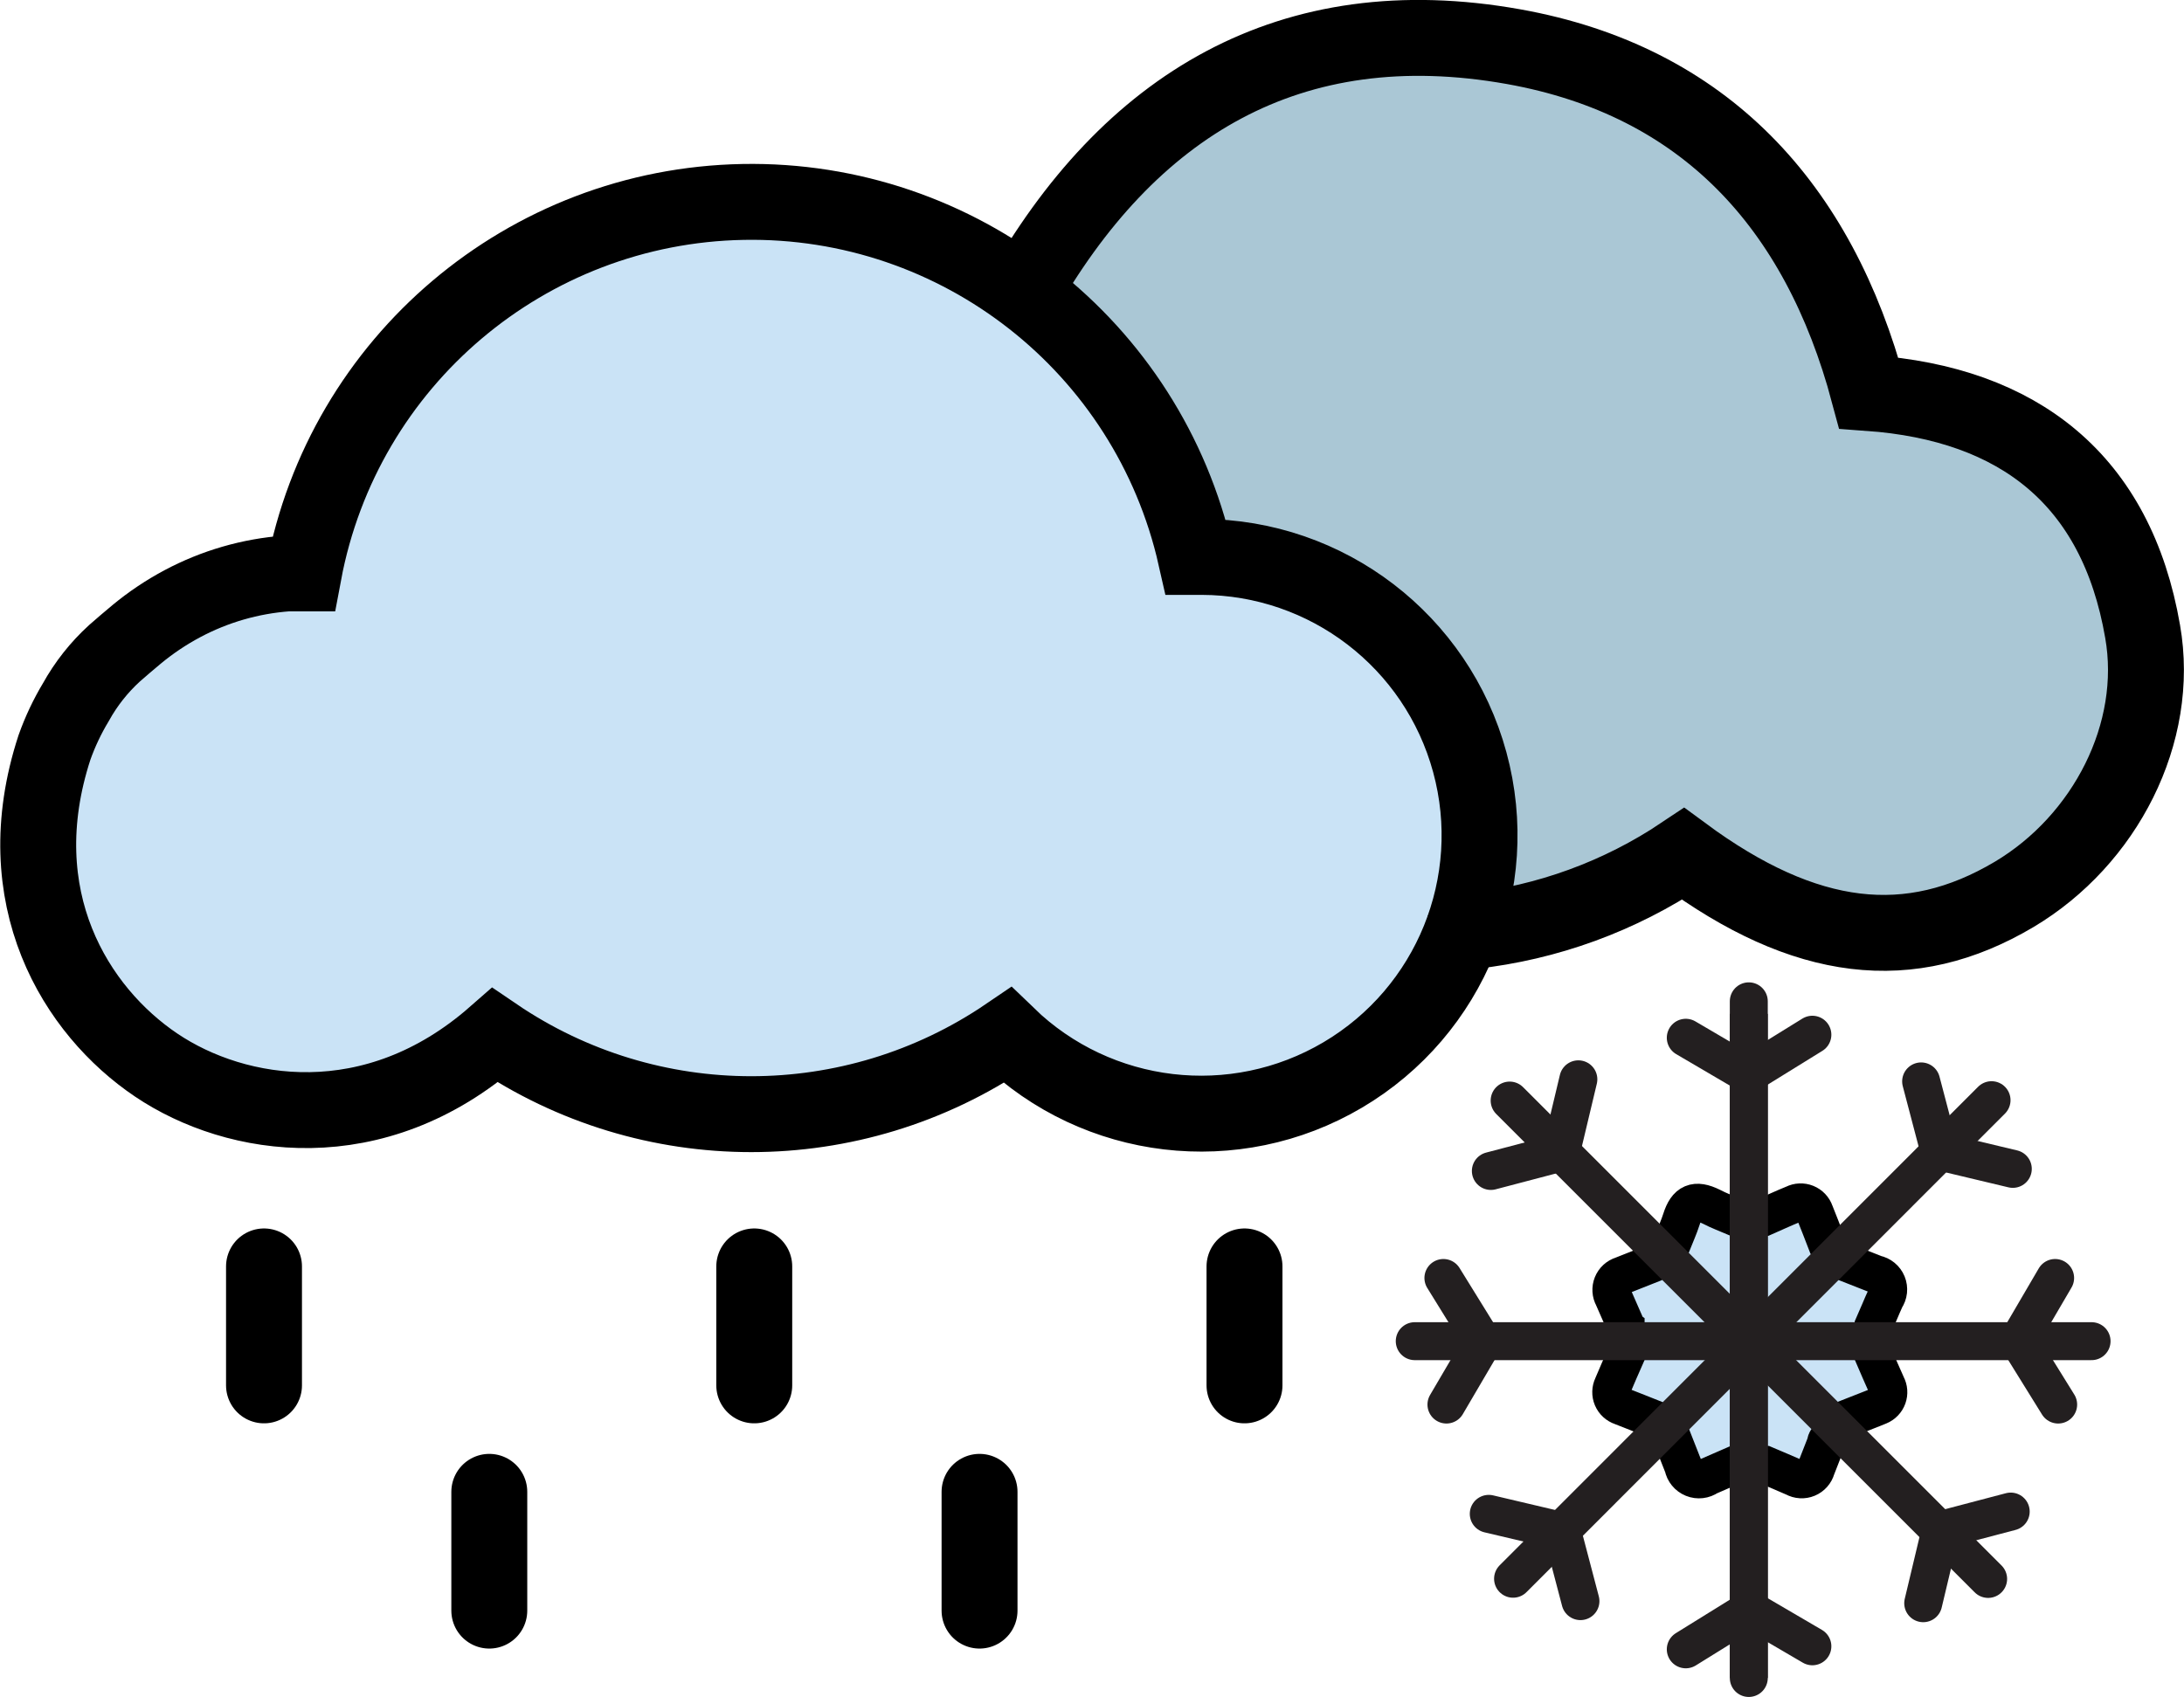
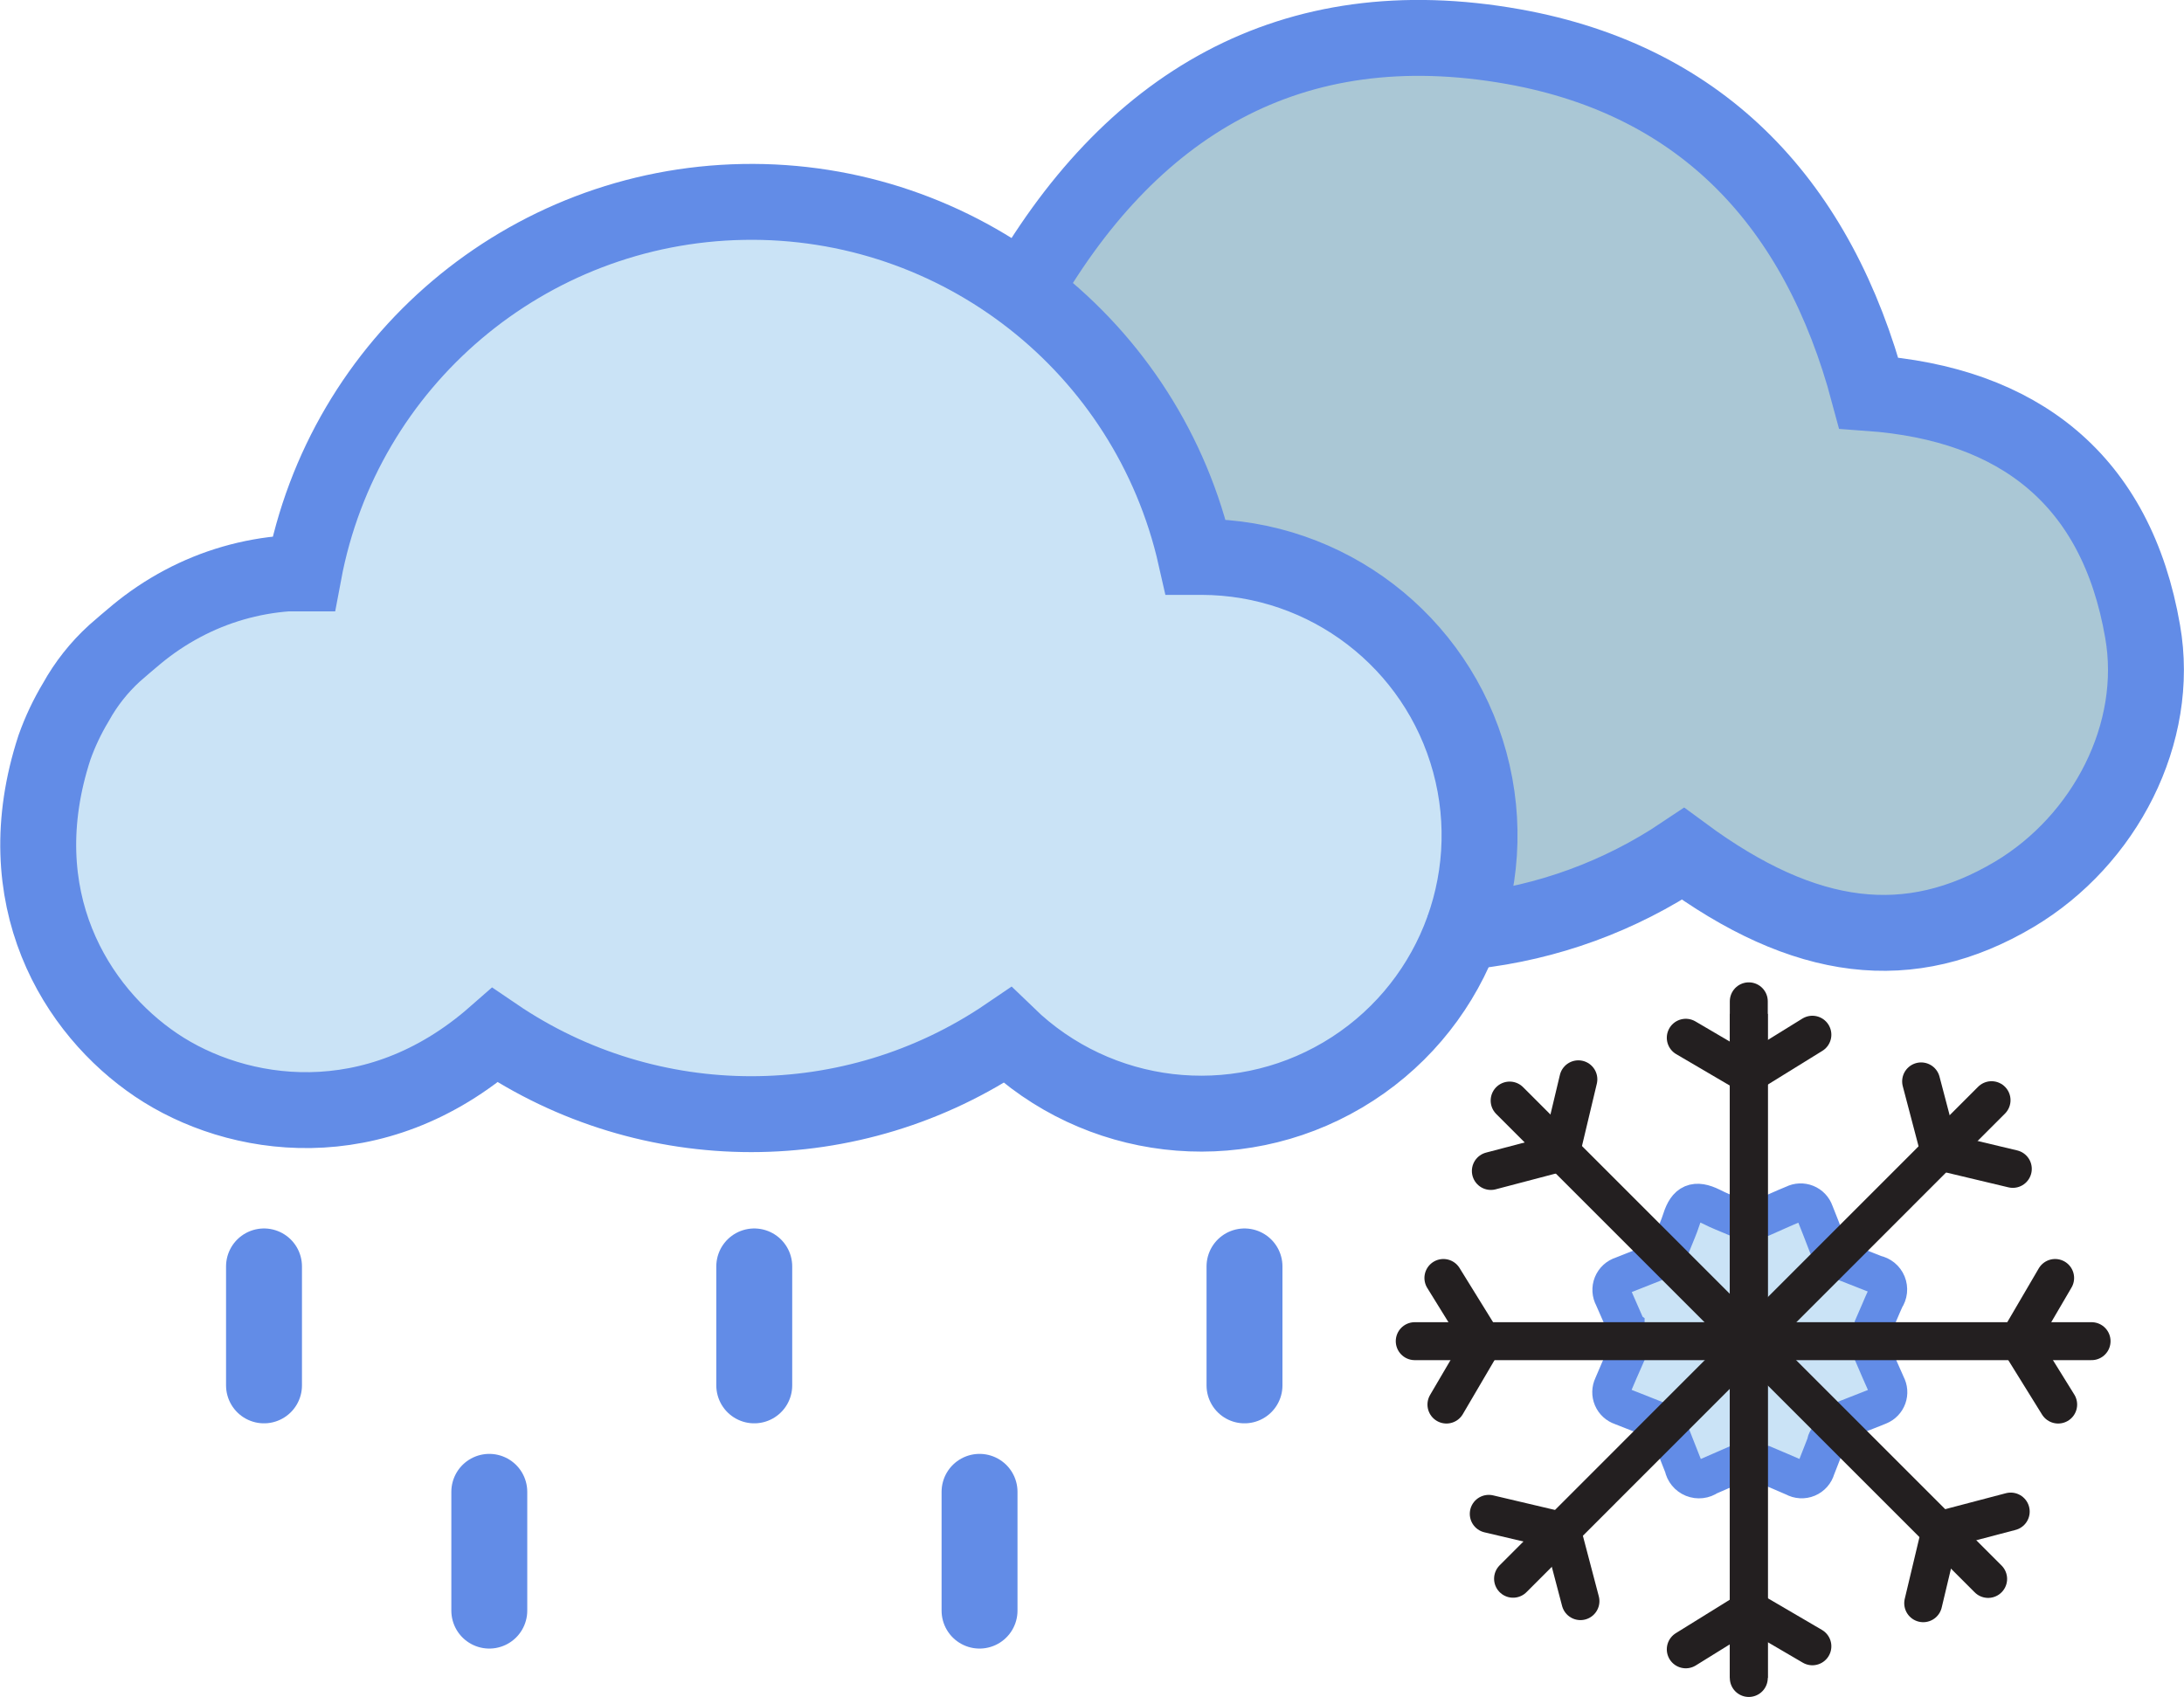
<svg xmlns="http://www.w3.org/2000/svg" viewBox="0 0 115.07 89.43">
  <defs>
-     <style>.cls-1{fill:#cae3f6;}.cls-2{fill:#aac7d5;}.cls-3,.cls-4,.cls-5,.cls-6,.cls-7{fill:none;stroke-miterlimit:10;}.cls-3,.cls-4,.cls-5{stroke:#000;}.cls-3,.cls-4{stroke-width:4px;}.cls-4,.cls-7{stroke-linecap:round;}.cls-5,.cls-6,.cls-7{stroke-width:2px;}.cls-6,.cls-7{stroke:#231f20;}</style>
+     <style>.cls-1{fill:#cae3f6;}.cls-2{fill:#aac7d5;}.cls-3,.cls-4,.cls-5,.cls-6,.cls-7{fill:none;stroke-miterlimit:10;}.cls-3,.cls-4,.cls-5{stroke:#628ce7;}.cls-3,.cls-4{stroke-width:4px;}.cls-4,.cls-7{stroke-linecap:round;}.cls-5,.cls-6,.cls-7{stroke-width:2px;}.cls-6,.cls-7{stroke:#231f20;}</style>
  </defs>
  <g id="Layer_2" data-name="Layer 2">
    <g id="Layer_1-2" data-name="Layer 1">
      <path class="cls-1" d="M99.4,73c-.22-.51-.45-1-.68-1.55v-1.6c.22-.49.42-1,.62-1.43a.82.82,0,0,0-.52-1.27l-1.45-.57L96.24,65.5c-.22-.57-.42-1.09-.63-1.61a.78.78,0,0,0-1.09-.44c-.28.11-.56.24-.84.36l-.72.32H91.39c-.42-.18-.83-.33-1.21-.53-.87-.43-1.31-.22-1.59.66-.13.41-.31.8-.48,1.23L87,66.61l-1.54.61A.79.79,0,0,0,85,68.36l.57,1.3c0,.07,0,.14.08.22l0,1.58c-.24.54-.46,1.05-.68,1.57a.78.78,0,0,0,.46,1.08l.84.33.78.31,1.07,1.08c.2.51.39,1,.57,1.45a.84.84,0,0,0,1.31.53l1.4-.61H93l.8.34.74.32a.79.79,0,0,0,1.15-.48c.18-.45.35-.89.52-1.33,0-.06,0-.11.1-.23l1.08-1.09,1.3-.51.32-.13A.78.78,0,0,0,99.4,73Z" />
      <path class="cls-2" d="M76.68,50a1.27,1.27,0,0,1,.78-.46,25,25,0,0,0,11.13-4.11c6.44,4.75,12,5.41,17.45,2.13,4.78-2.85,7.71-8.49,6.77-13.84-1.39-8-6.53-12-14.43-12.58C95.74,11.3,89.7,4.72,79.66,2.93,67.92.83,59.37,6,53.65,16.16" />
      <path class="cls-1" d="M63.24,29.81l-.36,0a24,24,0,0,0-47,.87c-.29,0-.58,0-.87,0a14.09,14.09,0,0,0-5.53,1.59A14.8,14.8,0,0,0,7.12,33.9,14.21,14.21,0,0,0,6,35a10,10,0,0,0-2.06,2.49,13.49,13.49,0,0,0-1.13,2.4C.19,47.79,3.92,53.75,8.14,56.6c4.38,2.95,11.5,4,17.86-1.57a24,24,0,0,0,27,0A14.67,14.67,0,1,0,63.24,29.81Z" />
      <path class="cls-3" d="M76.77,49.53a1.32,1.32,0,0,1,.77-.46A24.92,24.92,0,0,0,88.68,45c6.44,4.75,11.95,5.4,17.45,2.13,4.78-2.85,7.7-8.5,6.76-13.85-1.38-8-6.52-12-14.43-12.57C95.82,10.83,89.79,4.26,79.75,2.46,68,.36,59.45,5.51,53.73,15.7" />
      <path class="cls-3" d="M63.32,29.35H63a24,24,0,0,0-47,.87l-.87,0a13.89,13.89,0,0,0-5.53,1.6A14.38,14.38,0,0,0,7.2,33.43c-.4.33-.79.67-1.17,1A10.11,10.11,0,0,0,4,37a13.24,13.24,0,0,0-1.13,2.39C.28,47.32,4,53.28,8.23,56.13s11.5,4,17.85-1.57a24,24,0,0,0,27,0A14.67,14.67,0,1,0,63.32,29.35Z" />
      <line class="cls-4" x1="65.57" y1="66.74" x2="65.57" y2="73.01" />
      <line class="cls-4" x1="39.74" y1="66.74" x2="39.74" y2="73.01" />
      <line class="cls-4" x1="13.91" y1="66.74" x2="13.91" y2="73.01" />
      <line class="cls-4" x1="51.61" y1="78.62" x2="51.61" y2="84.88" />
      <line class="cls-4" x1="25.78" y1="78.62" x2="25.78" y2="84.88" />
      <path class="cls-5" d="M99.4,73c-.22-.51-.45-1-.68-1.55v-1.6c.22-.49.42-1,.62-1.43a.82.82,0,0,0-.52-1.27l-1.45-.57L96.24,65.5c-.22-.57-.42-1.09-.63-1.61a.78.78,0,0,0-1.09-.44c-.28.11-.56.24-.84.36l-.72.32H91.39c-.42-.18-.83-.33-1.21-.53-.87-.43-1.31-.22-1.59.66-.13.41-.31.8-.48,1.23L87,66.61l-1.54.61A.79.79,0,0,0,85,68.36l.57,1.3c0,.07,0,.14.08.22l0,1.58c-.24.54-.46,1.05-.68,1.57a.78.78,0,0,0,.46,1.08l.84.33.78.31,1.07,1.08c.2.51.39,1,.57,1.45a.84.84,0,0,0,1.31.53l1.4-.61H93l.8.34.74.32a.79.79,0,0,0,1.15-.48c.18-.45.35-.89.52-1.33,0-.06,0-.11.1-.23l1.08-1.09,1.3-.51.32-.13A.78.78,0,0,0,99.4,73Z" />
      <line class="cls-6" x1="92.14" y1="53.43" x2="92.14" y2="88.43" />
      <line class="cls-7" x1="92.14" y1="52.77" x2="92.14" y2="88.43" />
      <polyline class="cls-7" points="88.82 54.69 92.11 56.62 95.49 54.53" />
      <polyline class="cls-7" points="95.49 86.76 92.19 84.83 88.82 86.92" />
      <line class="cls-7" x1="79.54" y1="58" x2="104.75" y2="83.21" />
      <polyline class="cls-7" points="78.55 61.71 82.24 60.74 83.16 56.88" />
      <polyline class="cls-7" points="105.94 79.66 102.25 80.63 101.33 84.49" />
      <line class="cls-7" x1="104.93" y1="57.98" x2="79.72" y2="83.2" />
      <polyline class="cls-7" points="101.22 56.99 102.19 60.68 106.05 61.6" />
      <polyline class="cls-7" points="83.27 84.38 82.3 80.69 78.44 79.78" />
      <line class="cls-7" x1="110.2" y1="70.68" x2="74.54" y2="70.68" />
      <polyline class="cls-7" points="108.28 67.35 106.35 70.65 108.44 74.02" />
      <polyline class="cls-7" points="76.21 74.02 78.14 70.73 76.05 67.35" />
    </g>
  </g>
</svg>
